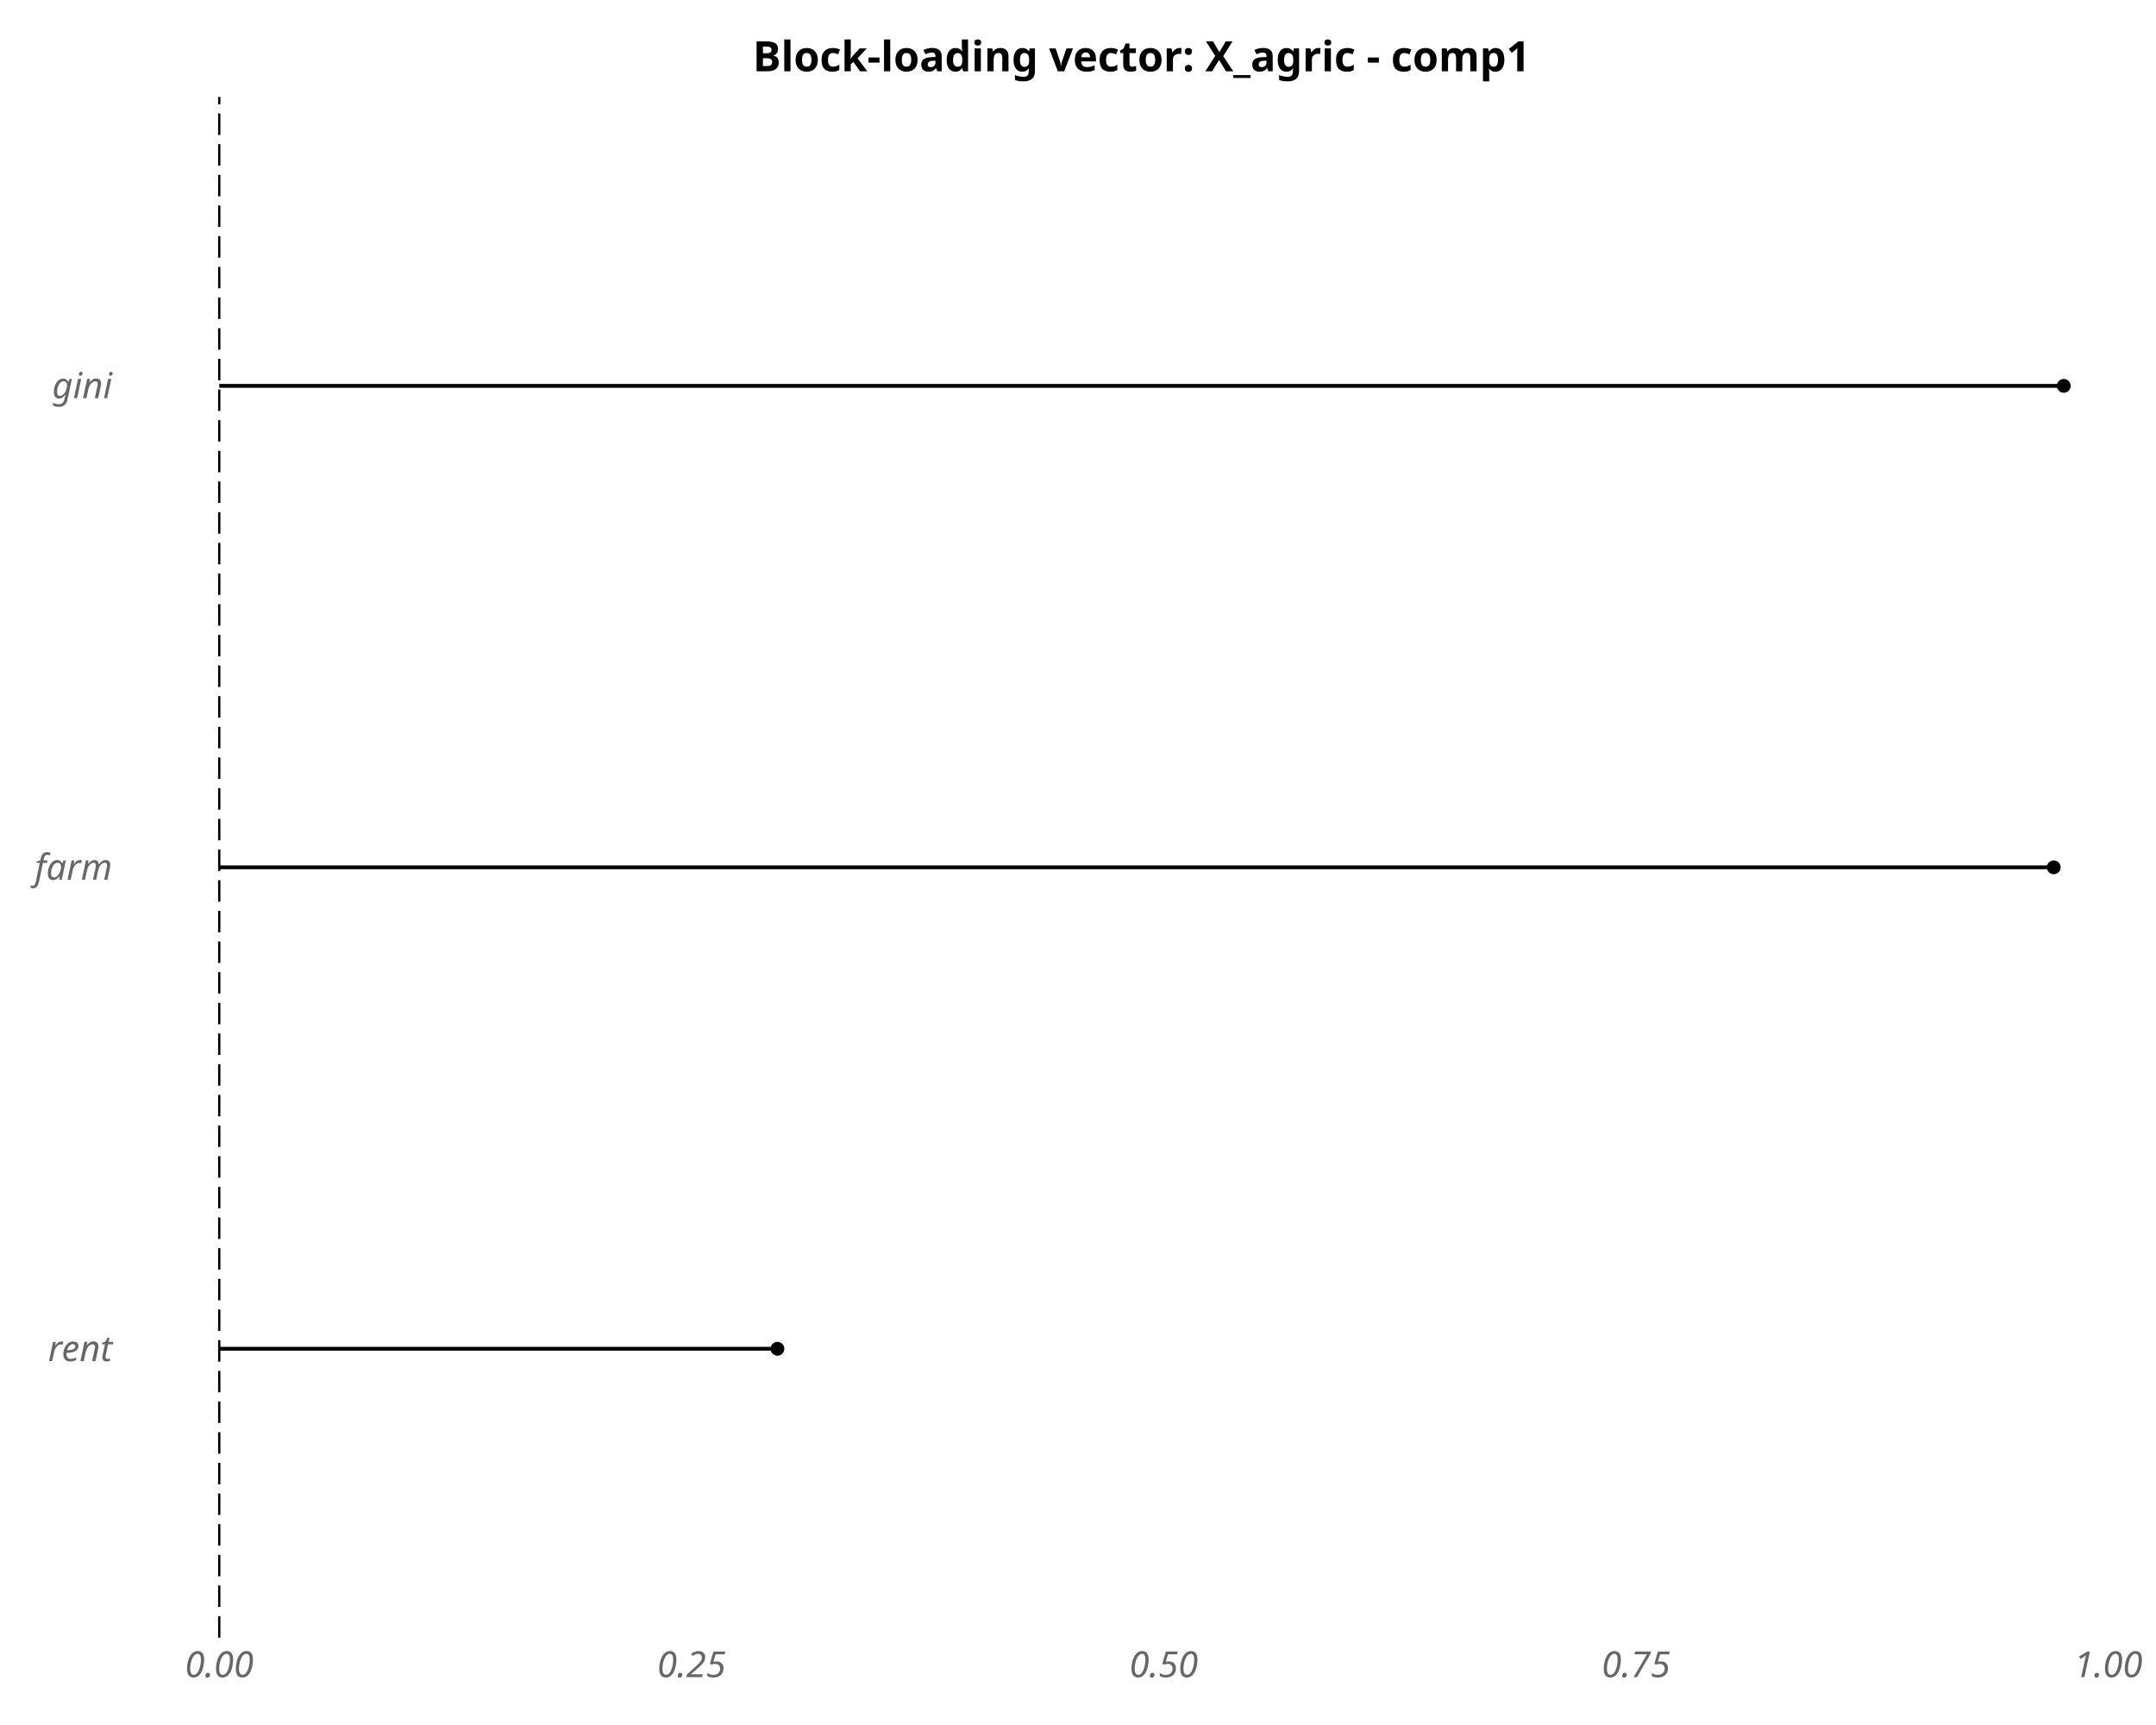
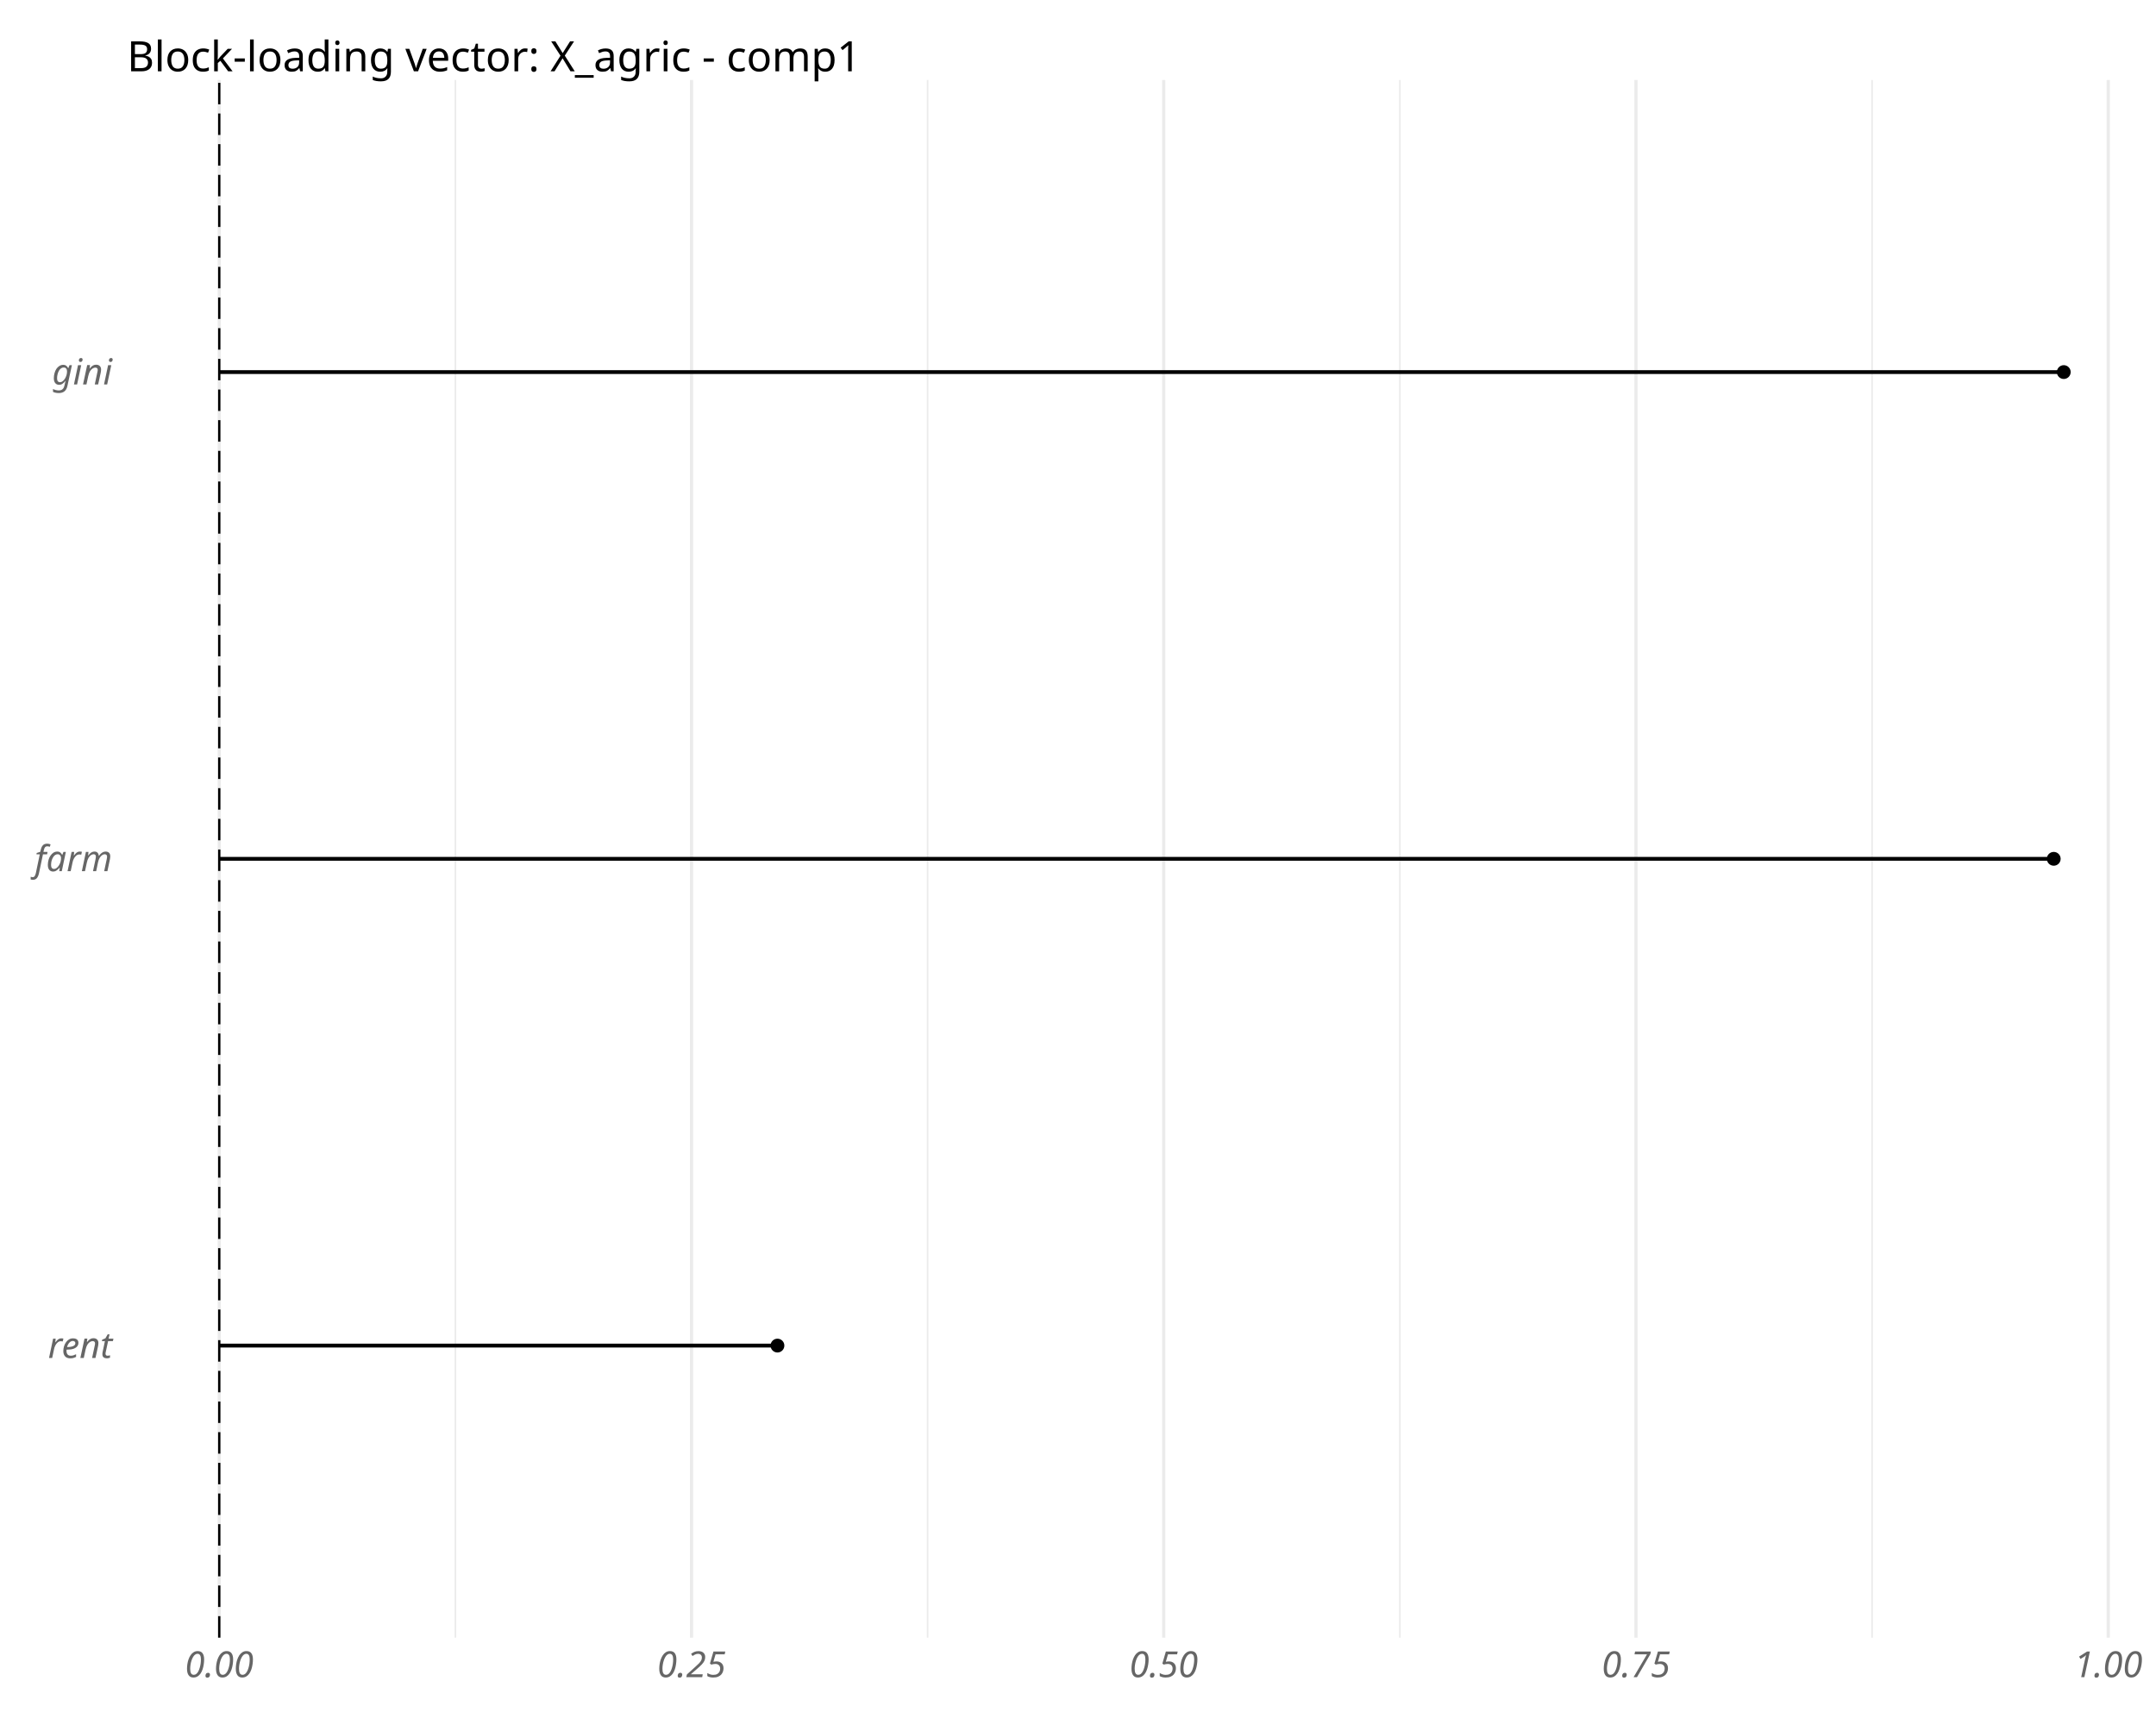
<svg xmlns="http://www.w3.org/2000/svg" class="svglite" data-engine-version="2.0" width="720.00pt" height="576.00pt" viewBox="0 0 720.00 576.00">
  <defs>
    <style type="text/css">
    .svglite line, .svglite polyline, .svglite polygon, .svglite path, .svglite rect, .svglite circle {
      fill: none;
      stroke: #000000;
      stroke-linecap: round;
      stroke-linejoin: round;
      stroke-miterlimit: 10.00;
    }
  </style>
  </defs>
  <rect width="100%" height="100%" style="stroke: none; fill: #FFFFFF;" />
  <defs>
    <clipPath id="cpMC4wMHw3MjAuMDB8MC4wMHw1NzYuMDA=">
      <rect x="0.00" y="0.00" width="720.00" height="576.00" />
    </clipPath>
  </defs>
  <g clip-path="url(#cpMC4wMHw3MjAuMDB8MC4wMHw1NzYuMDA=)">
-     <rect x="0.00" y="0.00" width="720.00" height="576.00" style="stroke-width: 1.07; stroke: #FFFFFF; fill: #FFFFFF;" />
-   </g>
+ </g>
  <defs>
-     <clipPath id="cpNDIuNDN8NzIwLjAwfDMyLjM4fDU0Ni44Mw==">
-       <rect x="42.43" y="32.38" width="677.57" height="514.45" />
+     <clipPath id="cpNDIuNDN8NzIwLjAwfDI2LjcxfDU0Ni44Mw==">
+       <rect x="42.43" y="26.71" width="677.57" height="520.12" />
    </clipPath>
  </defs>
-   <g clip-path="url(#cpNDIuNDN8NzIwLjAwfDMyLjM4fDU0Ni44Mw==)">
-     <rect x="42.43" y="32.38" width="677.57" height="514.45" style="stroke-width: 1.07; stroke: none; fill: #FFFFFF;" />
-     <circle cx="689.20" cy="128.84" r="1.95" style="stroke-width: 0.71; fill: #000000;" />
-     <circle cx="685.85" cy="289.61" r="1.95" style="stroke-width: 0.71; fill: #000000;" />
-     <circle cx="259.63" cy="450.37" r="1.95" style="stroke-width: 0.71; fill: #000000;" />
-     <polyline points="689.20,128.84 689.20,128.84 " style="stroke-width: 1.28; stroke-linecap: butt;" />
-     <polyline points="689.20,128.84 73.22,128.84 " style="stroke-width: 1.28; stroke-linecap: butt;" />
-     <polyline points="73.22,128.84 73.22,128.84 " style="stroke-width: 1.28; stroke-linecap: butt;" />
-     <polyline points="685.85,289.61 685.85,289.61 " style="stroke-width: 1.28; stroke-linecap: butt;" />
-     <polyline points="685.85,289.61 73.22,289.61 " style="stroke-width: 1.28; stroke-linecap: butt;" />
-     <polyline points="73.22,289.61 73.22,289.61 " style="stroke-width: 1.28; stroke-linecap: butt;" />
-     <polyline points="259.63,450.37 259.63,450.37 " style="stroke-width: 1.28; stroke-linecap: butt;" />
-     <polyline points="259.63,450.37 73.22,450.37 " style="stroke-width: 1.28; stroke-linecap: butt;" />
-     <polyline points="73.22,450.37 73.22,450.37 " style="stroke-width: 1.28; stroke-linecap: butt;" />
-     <line x1="73.22" y1="546.83" x2="73.22" y2="32.38" style="stroke-width: 0.77; stroke-dasharray: 7.17,3.07; stroke-linecap: butt;" />
+   <g clip-path="url(#cpNDIuNDN8NzIwLjAwfDI2LjcxfDU0Ni44Mw==)">
+     <polyline points="152.08,546.83 152.08,26.71 " style="stroke-width: 0.53; stroke: #EBEBEB; stroke-linecap: butt;" />
+     <polyline points="309.78,546.83 309.78,26.71 " style="stroke-width: 0.53; stroke: #EBEBEB; stroke-linecap: butt;" />
+     <polyline points="467.49,546.83 467.49,26.71 " style="stroke-width: 0.53; stroke: #EBEBEB; stroke-linecap: butt;" />
+     <polyline points="625.19,546.83 625.19,26.71 " style="stroke-width: 0.53; stroke: #EBEBEB; stroke-linecap: butt;" />
+     <polyline points="73.22,546.83 73.22,26.71 " style="stroke-width: 1.07; stroke: #EBEBEB; stroke-linecap: butt;" />
+     <polyline points="230.93,546.83 230.93,26.71 " style="stroke-width: 1.07; stroke: #EBEBEB; stroke-linecap: butt;" />
+     <polyline points="388.63,546.83 388.63,26.71 " style="stroke-width: 1.07; stroke: #EBEBEB; stroke-linecap: butt;" />
+     <polyline points="546.34,546.83 546.34,26.71 " style="stroke-width: 1.07; stroke: #EBEBEB; stroke-linecap: butt;" />
+     <polyline points="704.05,546.83 704.05,26.71 " style="stroke-width: 1.07; stroke: #EBEBEB; stroke-linecap: butt;" />
+     <circle cx="689.20" cy="124.24" r="1.95" style="stroke-width: 0.71; fill: #000000;" />
+     <circle cx="685.85" cy="286.77" r="1.95" style="stroke-width: 0.71; fill: #000000;" />
+     <circle cx="259.63" cy="449.31" r="1.95" style="stroke-width: 0.71; fill: #000000;" />
+     <polyline points="689.20,124.24 689.20,124.24 " style="stroke-width: 1.28; stroke-linecap: butt;" />
+     <polyline points="689.20,124.24 73.22,124.24 " style="stroke-width: 1.28; stroke-linecap: butt;" />
+     <polyline points="73.22,124.24 73.22,124.24 " style="stroke-width: 1.28; stroke-linecap: butt;" />
+     <polyline points="685.85,286.77 685.85,286.77 " style="stroke-width: 1.28; stroke-linecap: butt;" />
+     <polyline points="685.85,286.77 73.22,286.77 " style="stroke-width: 1.28; stroke-linecap: butt;" />
+     <polyline points="73.22,286.77 73.22,286.77 " style="stroke-width: 1.28; stroke-linecap: butt;" />
+     <polyline points="259.63,449.31 259.63,449.31 " style="stroke-width: 1.28; stroke-linecap: butt;" />
+     <polyline points="259.63,449.31 73.22,449.31 " style="stroke-width: 1.28; stroke-linecap: butt;" />
+     <polyline points="73.22,449.31 73.22,449.31 " style="stroke-width: 1.28; stroke-linecap: butt;" />
+     <line x1="73.22" y1="546.83" x2="73.22" y2="26.71" style="stroke-width: 0.77; stroke-dasharray: 7.17,3.07; stroke-linecap: butt;" />
  </g>
  <g clip-path="url(#cpMC4wMHw3MjAuMDB8MC4wMHw1NzYuMDA=)">
-     <text x="37.49" y="454.50" text-anchor="end" style="font-size: 12.00px; font-style: italic; fill: #666666; font-family: sans;" textLength="20.68px" lengthAdjust="spacingAndGlyphs">rent</text>
-     <text x="37.49" y="293.74" text-anchor="end" style="font-size: 12.00px; font-style: italic; fill: #666666; font-family: sans;" textLength="24.00px" lengthAdjust="spacingAndGlyphs">farm</text>
-     <text x="37.49" y="132.97" text-anchor="end" style="font-size: 12.00px; font-style: italic; fill: #666666; font-family: sans;" textLength="18.68px" lengthAdjust="spacingAndGlyphs">gini</text>
+     <text x="37.49" y="453.44" text-anchor="end" style="font-size: 12.00px; font-style: italic; fill: #666666; font-family: sans;" textLength="20.68px" lengthAdjust="spacingAndGlyphs">rent</text>
+     <text x="37.49" y="290.90" text-anchor="end" style="font-size: 12.00px; font-style: italic; fill: #666666; font-family: sans;" textLength="24.00px" lengthAdjust="spacingAndGlyphs">farm</text>
+     <text x="37.49" y="128.37" text-anchor="end" style="font-size: 12.00px; font-style: italic; fill: #666666; font-family: sans;" textLength="18.68px" lengthAdjust="spacingAndGlyphs">gini</text>
    <text x="73.22" y="560.02" text-anchor="middle" style="font-size: 12.00px; font-style: italic; fill: #666666; font-family: sans;" textLength="23.36px" lengthAdjust="spacingAndGlyphs">0.00</text>
    <text x="230.93" y="560.02" text-anchor="middle" style="font-size: 12.00px; font-style: italic; fill: #666666; font-family: sans;" textLength="23.36px" lengthAdjust="spacingAndGlyphs">0.25</text>
    <text x="388.63" y="560.02" text-anchor="middle" style="font-size: 12.00px; font-style: italic; fill: #666666; font-family: sans;" textLength="23.36px" lengthAdjust="spacingAndGlyphs">0.50</text>
    <text x="546.34" y="560.02" text-anchor="middle" style="font-size: 12.00px; font-style: italic; fill: #666666; font-family: sans;" textLength="23.36px" lengthAdjust="spacingAndGlyphs">0.75</text>
    <text x="704.05" y="560.02" text-anchor="middle" style="font-size: 12.00px; font-style: italic; fill: #666666; font-family: sans;" textLength="23.36px" lengthAdjust="spacingAndGlyphs">1.00</text>
-     <text x="381.21" y="23.81" text-anchor="middle" style="font-size: 14.00px; font-weight: bold; font-family: sans;" textLength="235.81px" lengthAdjust="spacingAndGlyphs">Block-loading vector: X_agric - comp1</text>
+     <text x="42.43" y="23.81" style="font-size: 14.00px; font-family: sans;" textLength="235.81px" lengthAdjust="spacingAndGlyphs">Block-loading vector: X_agric - comp1</text>
  </g>
</svg>
